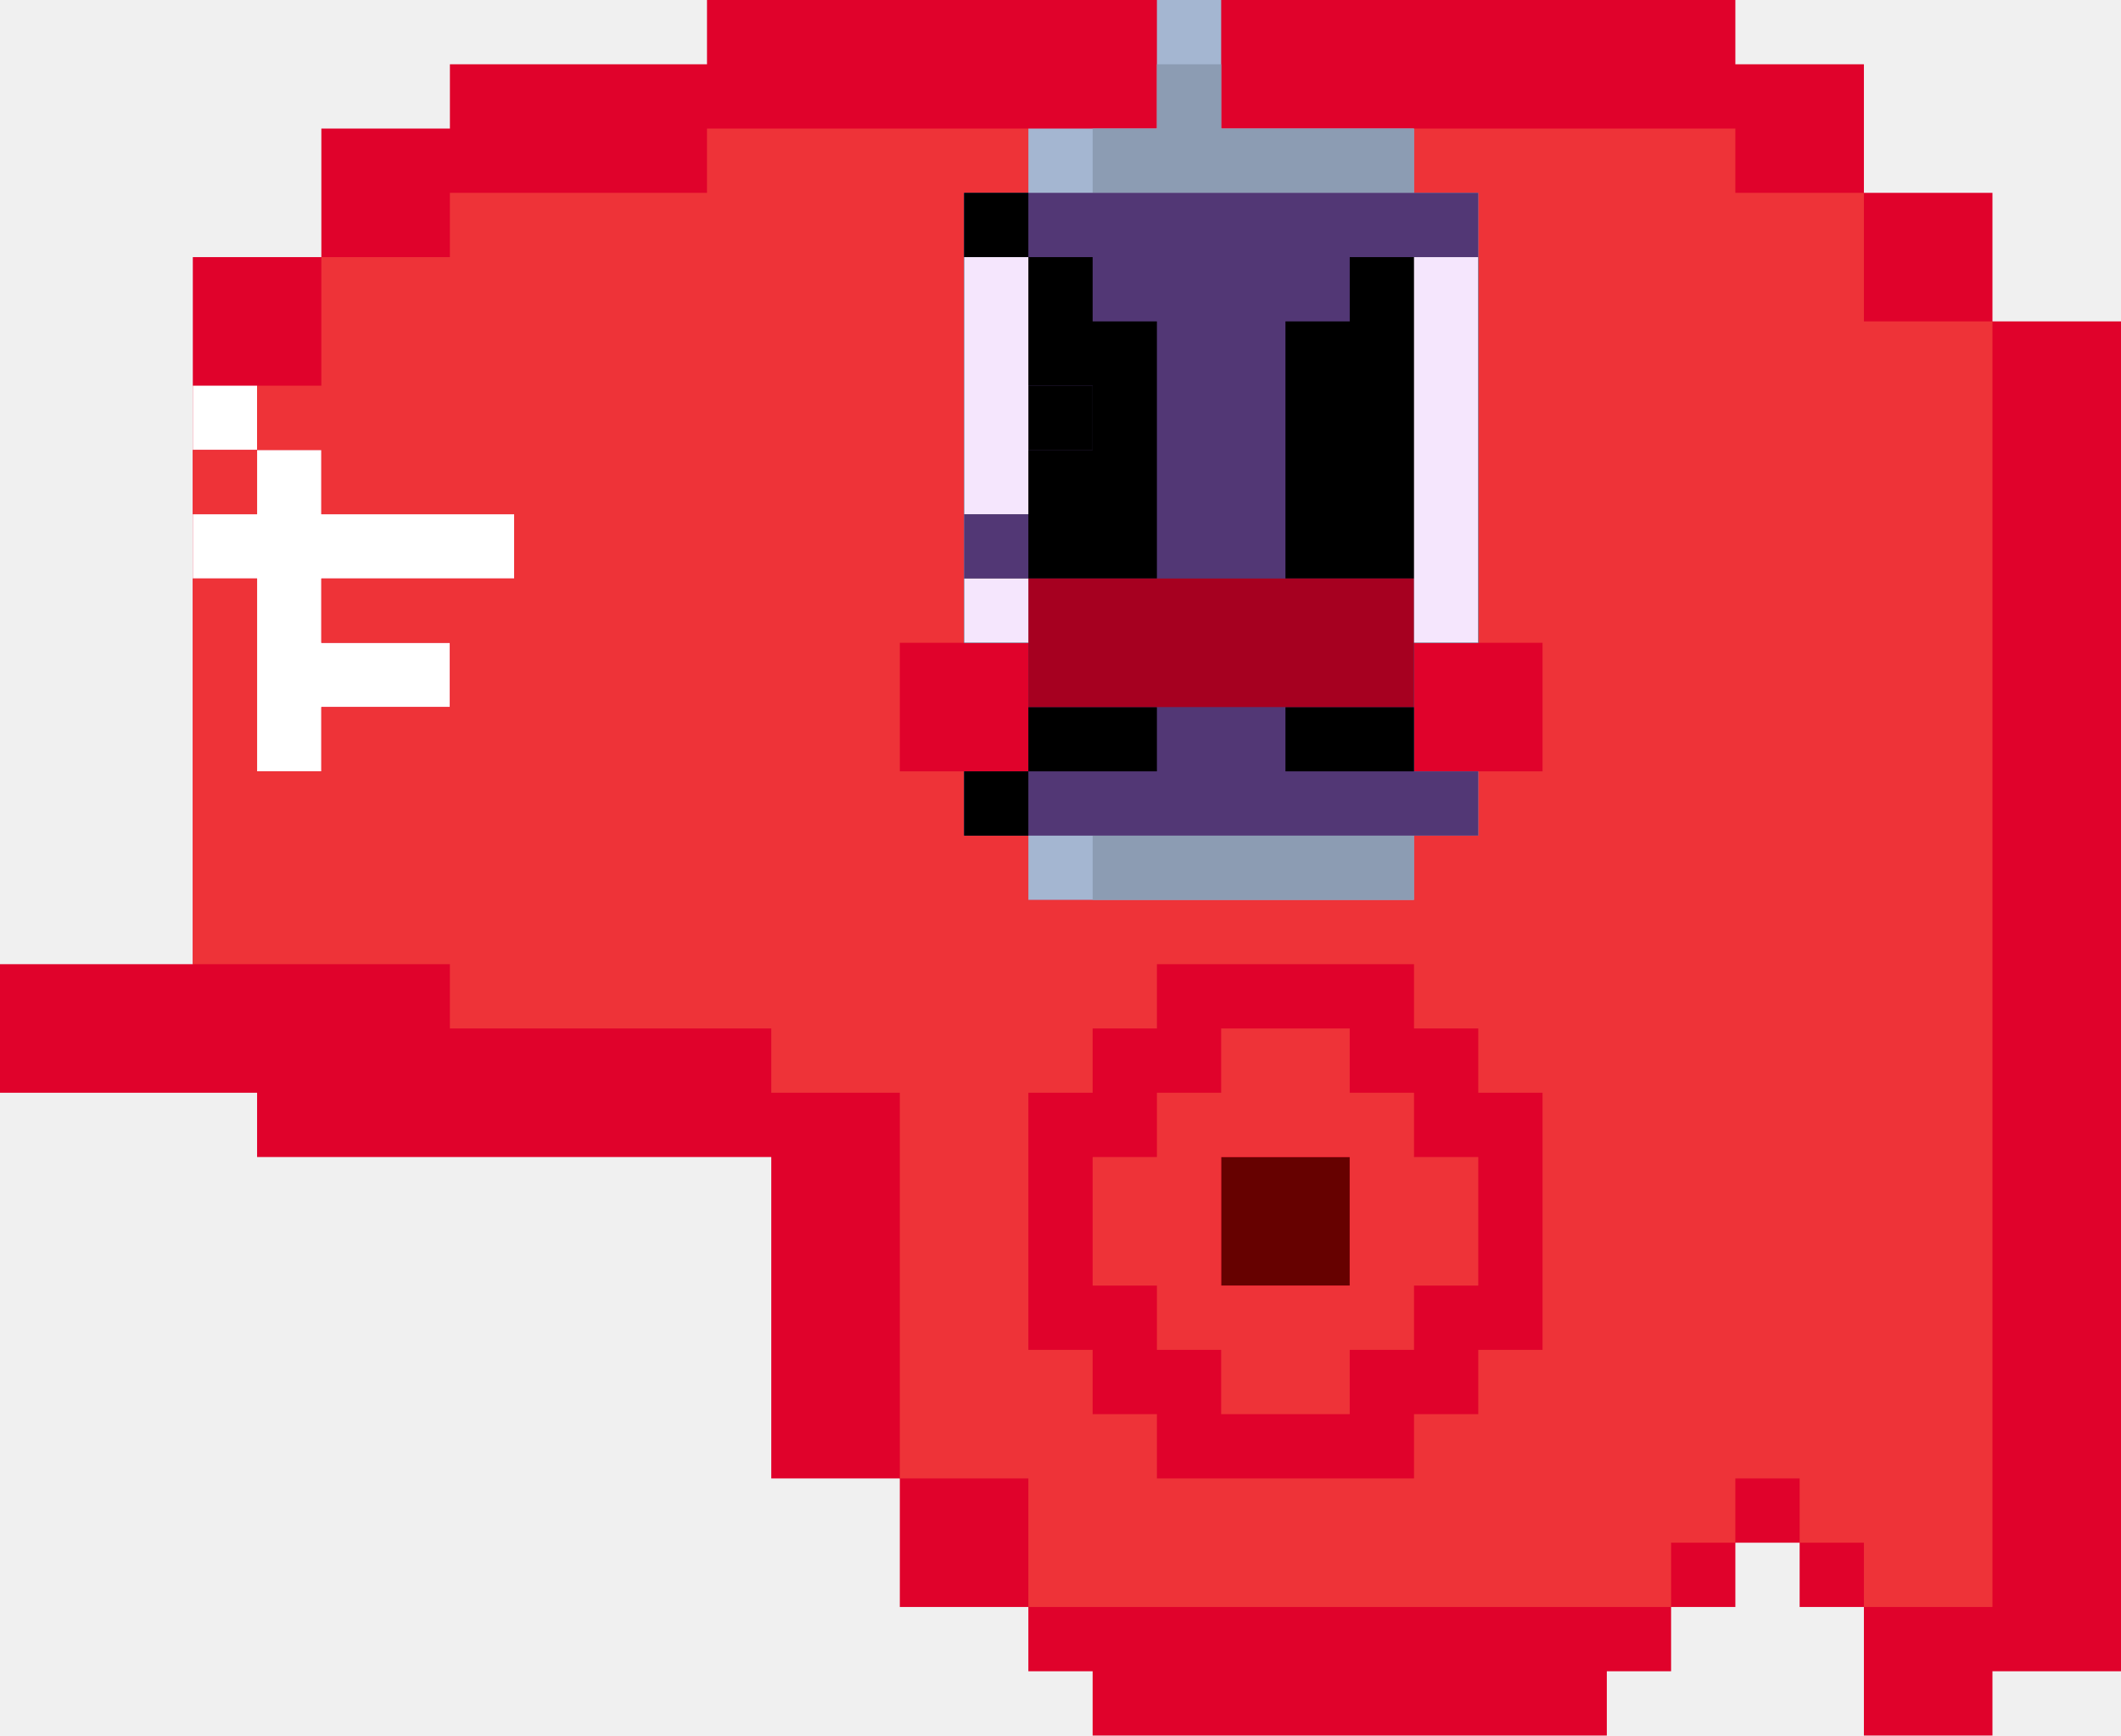
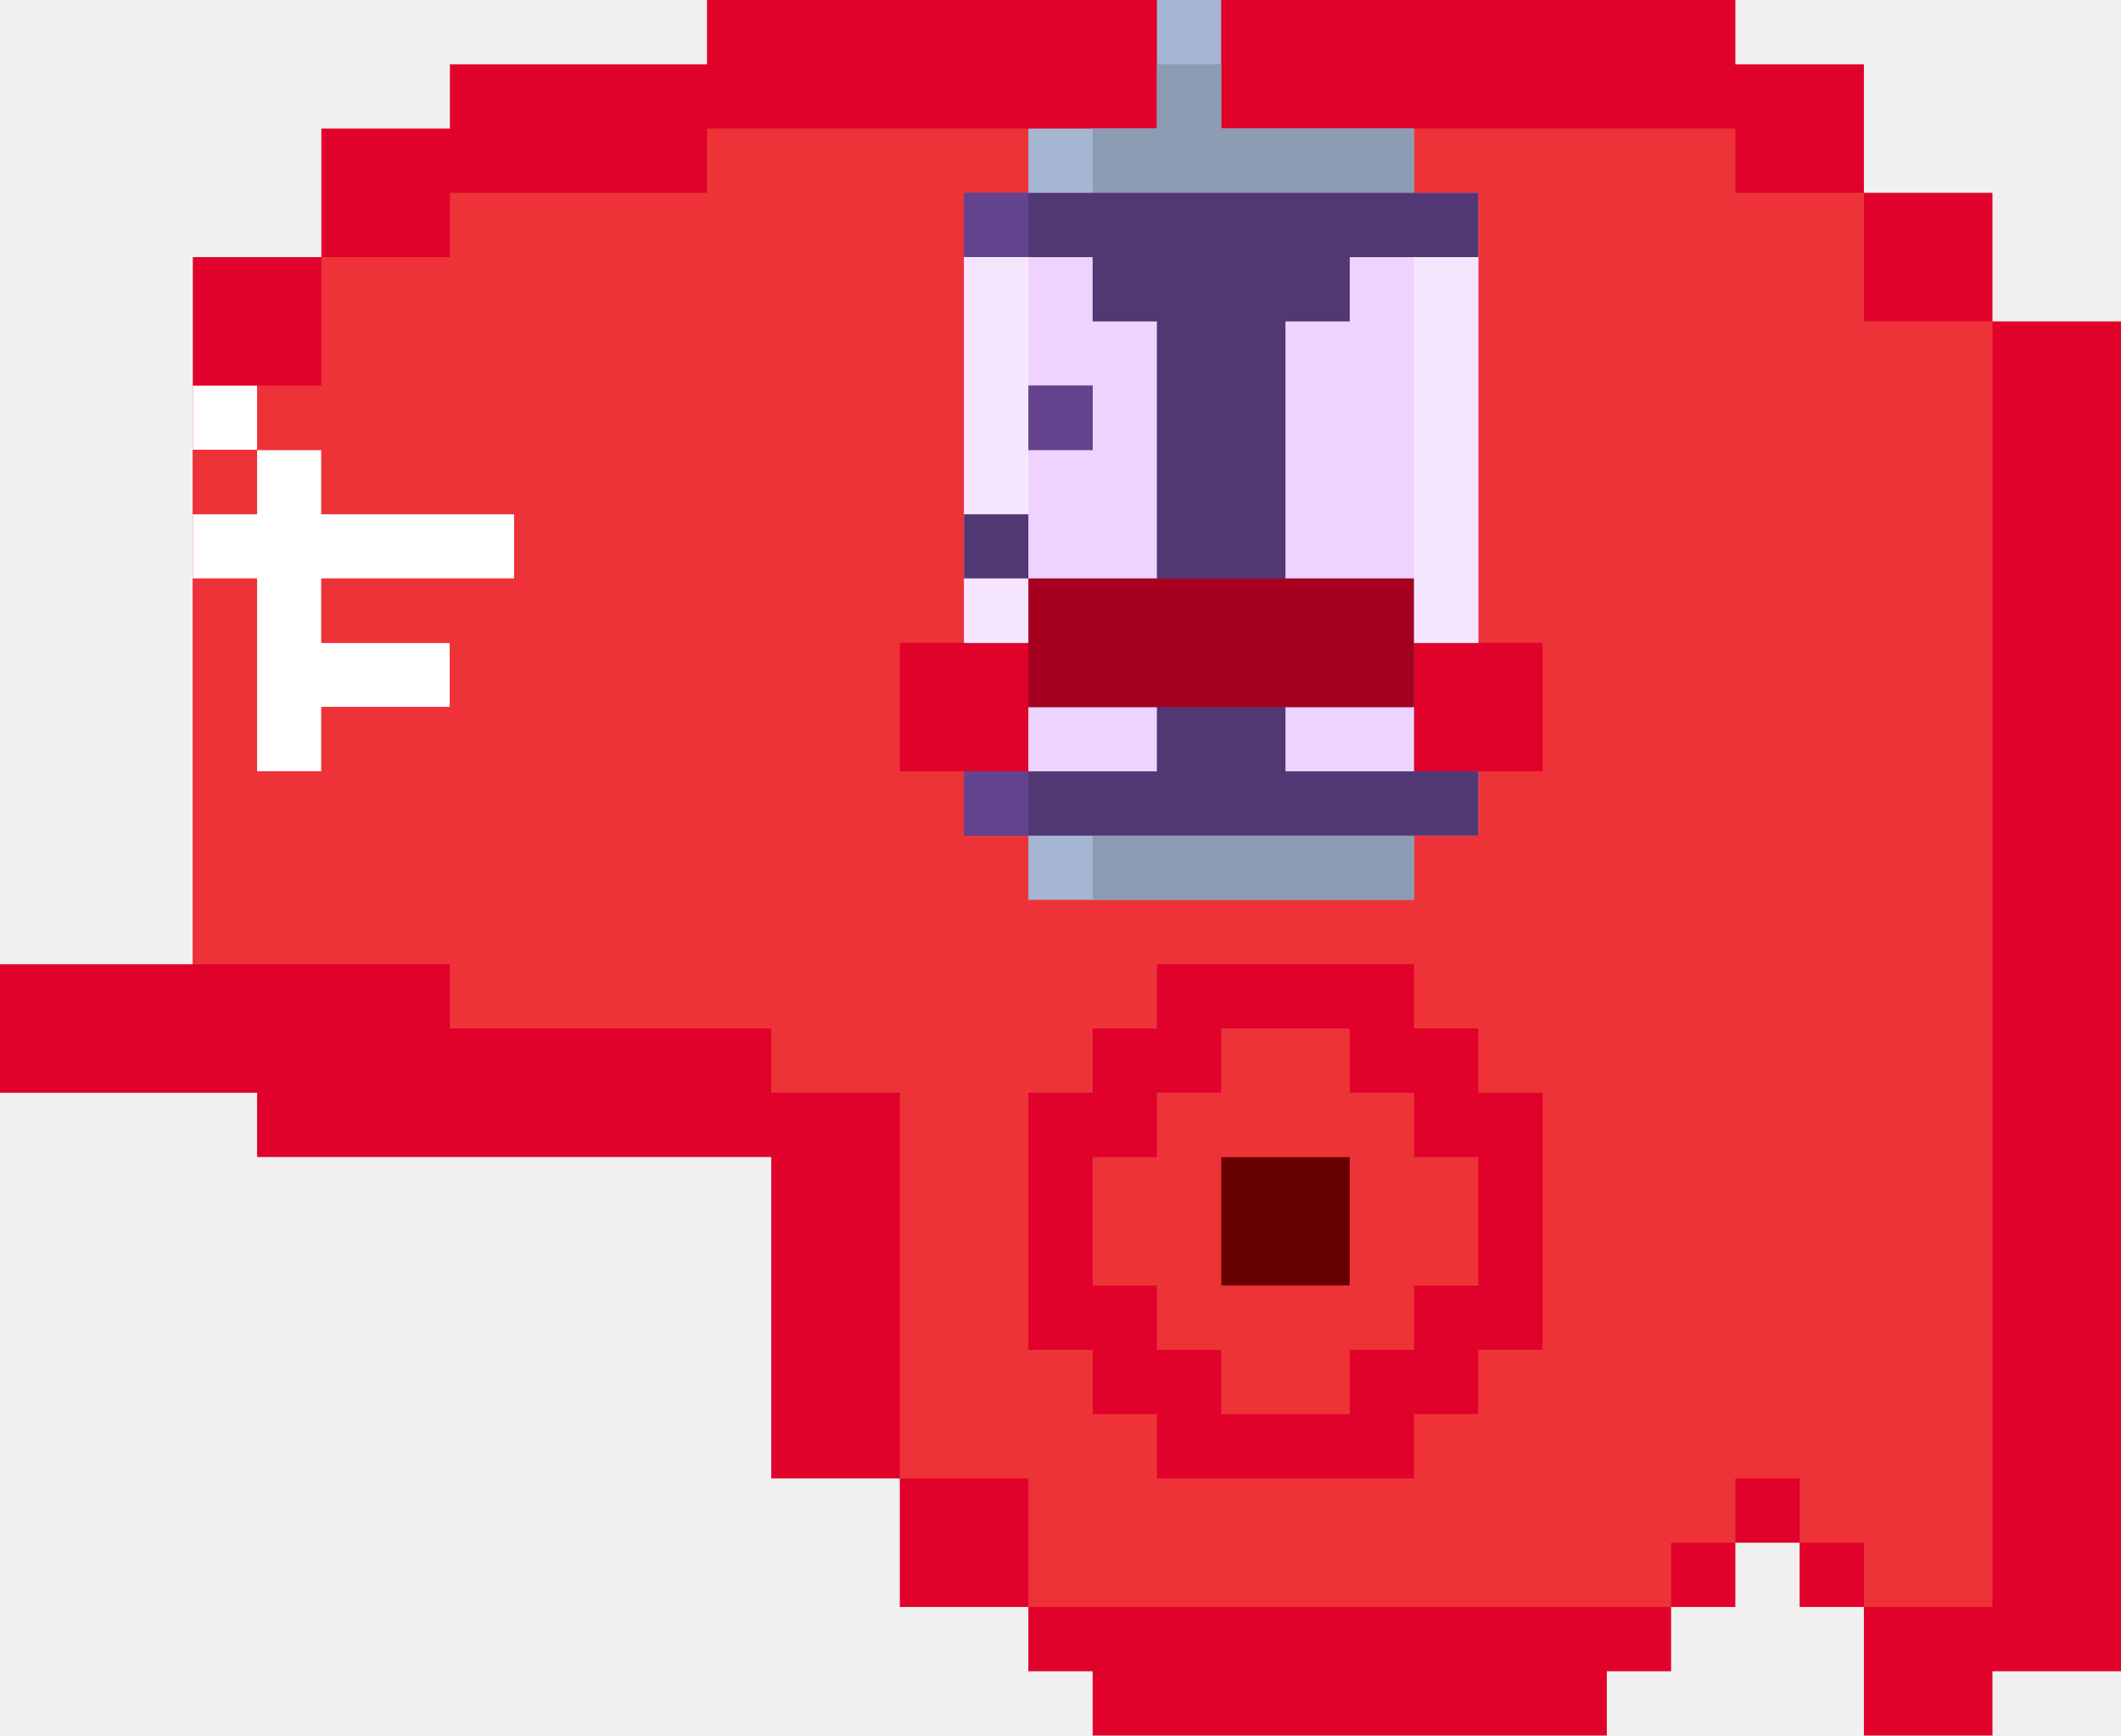
<svg xmlns="http://www.w3.org/2000/svg" viewBox="0 0 33 27">
  <path d="M3 15V4h2V2h2V1h4V0h16v1h2v2h2v2h2v21h-2v1h-2v-2h-1v-1h-1v1h-1v1h-1v1h-8v-1h-1v-1h-2v-2h-2v-5H4v-1H0v-2h3z" fill="#e0022b" />
  <path d="M19 18h2v2h-2z" fill="#660100" />
  <g fill="#fff">
    <path d="M5 7v1h3v1H5v1h2v1H5v1H4V9H3V8h1V7h1z" />
    <path d="M3 6h1v1H3z" />
  </g>
  <g fill="#ee3338">
    <path d="M18 18h-1v2h1v1h1v1h2v-1h1v-1h1v-2h-1v-1h-1v-1h-2v1h-1v1zm1 0h2v2h-2v-1-1zM3 7h1v1H3z" />
    <path d="M4 6v1h1v1h3v1H5v1h2v1H5v1H4V9H3v6h4v1h5v1h2v6h2v2h10v-1h1v-1h1v1h1v1h2V5h-2V3h-2V2h-5v1h1v7h1v2h-1v1h-1v1h-6v-1h-1v-1h-1v-2h1V3h1V2h-5v1H7v1H5v2H4zm12 11h1v-1h1v-1h4v1h1v1h1v4h-1v1h-1v1h-4v-1h-1v-1h-1v-2-2z" />
  </g>
  <path d="M16 3V2h2V0h1v2h3v1h1v7h-1v2h1v1h-1v1h-6v-1h-1v-1h1v-2h-1V3h1z" fill="#a4b6d1" />
  <path d="M22 13v1h-5v-1h5zM18 2V1h1v1h3v1h-5V2h1z" fill="#8c9cb3" />
  <path d="M23 3v7h-1v2h1v1h-8v-1h1v-2h-1V3h8z" fill="#523775" />
-   <g>
+   <g fill="#edd3fd">
    <path d="M18 11v1h-2v-1h2zm-3-7v4h1v1h2V5h-1V4h-2zm1 2h1v1h-1V6z" />
    <path d="M15 9h1v1h-1zm7 2v1h-2v-1h2zm-1-7h2v6h-1V9h-2V5h1V4z" />
  </g>
-   <path d="M15 12h1v1h-1zm0-9h1v1h-1zm1 3h1v1h-1z" />
+   <path d="M15 12h1v1h-1zm0-9h1v1h-1zm1 3h1v1h-1z" fill="#64438e" />
  <path d="M22 9v2h-6V9h6z" fill="#a60020" />
  <path d="M23 10h-1V4h1v6zm-7-6v4h-1V4h1zm-1 5h1v1h-1z" fill="#f5e6fd" />
</svg>
